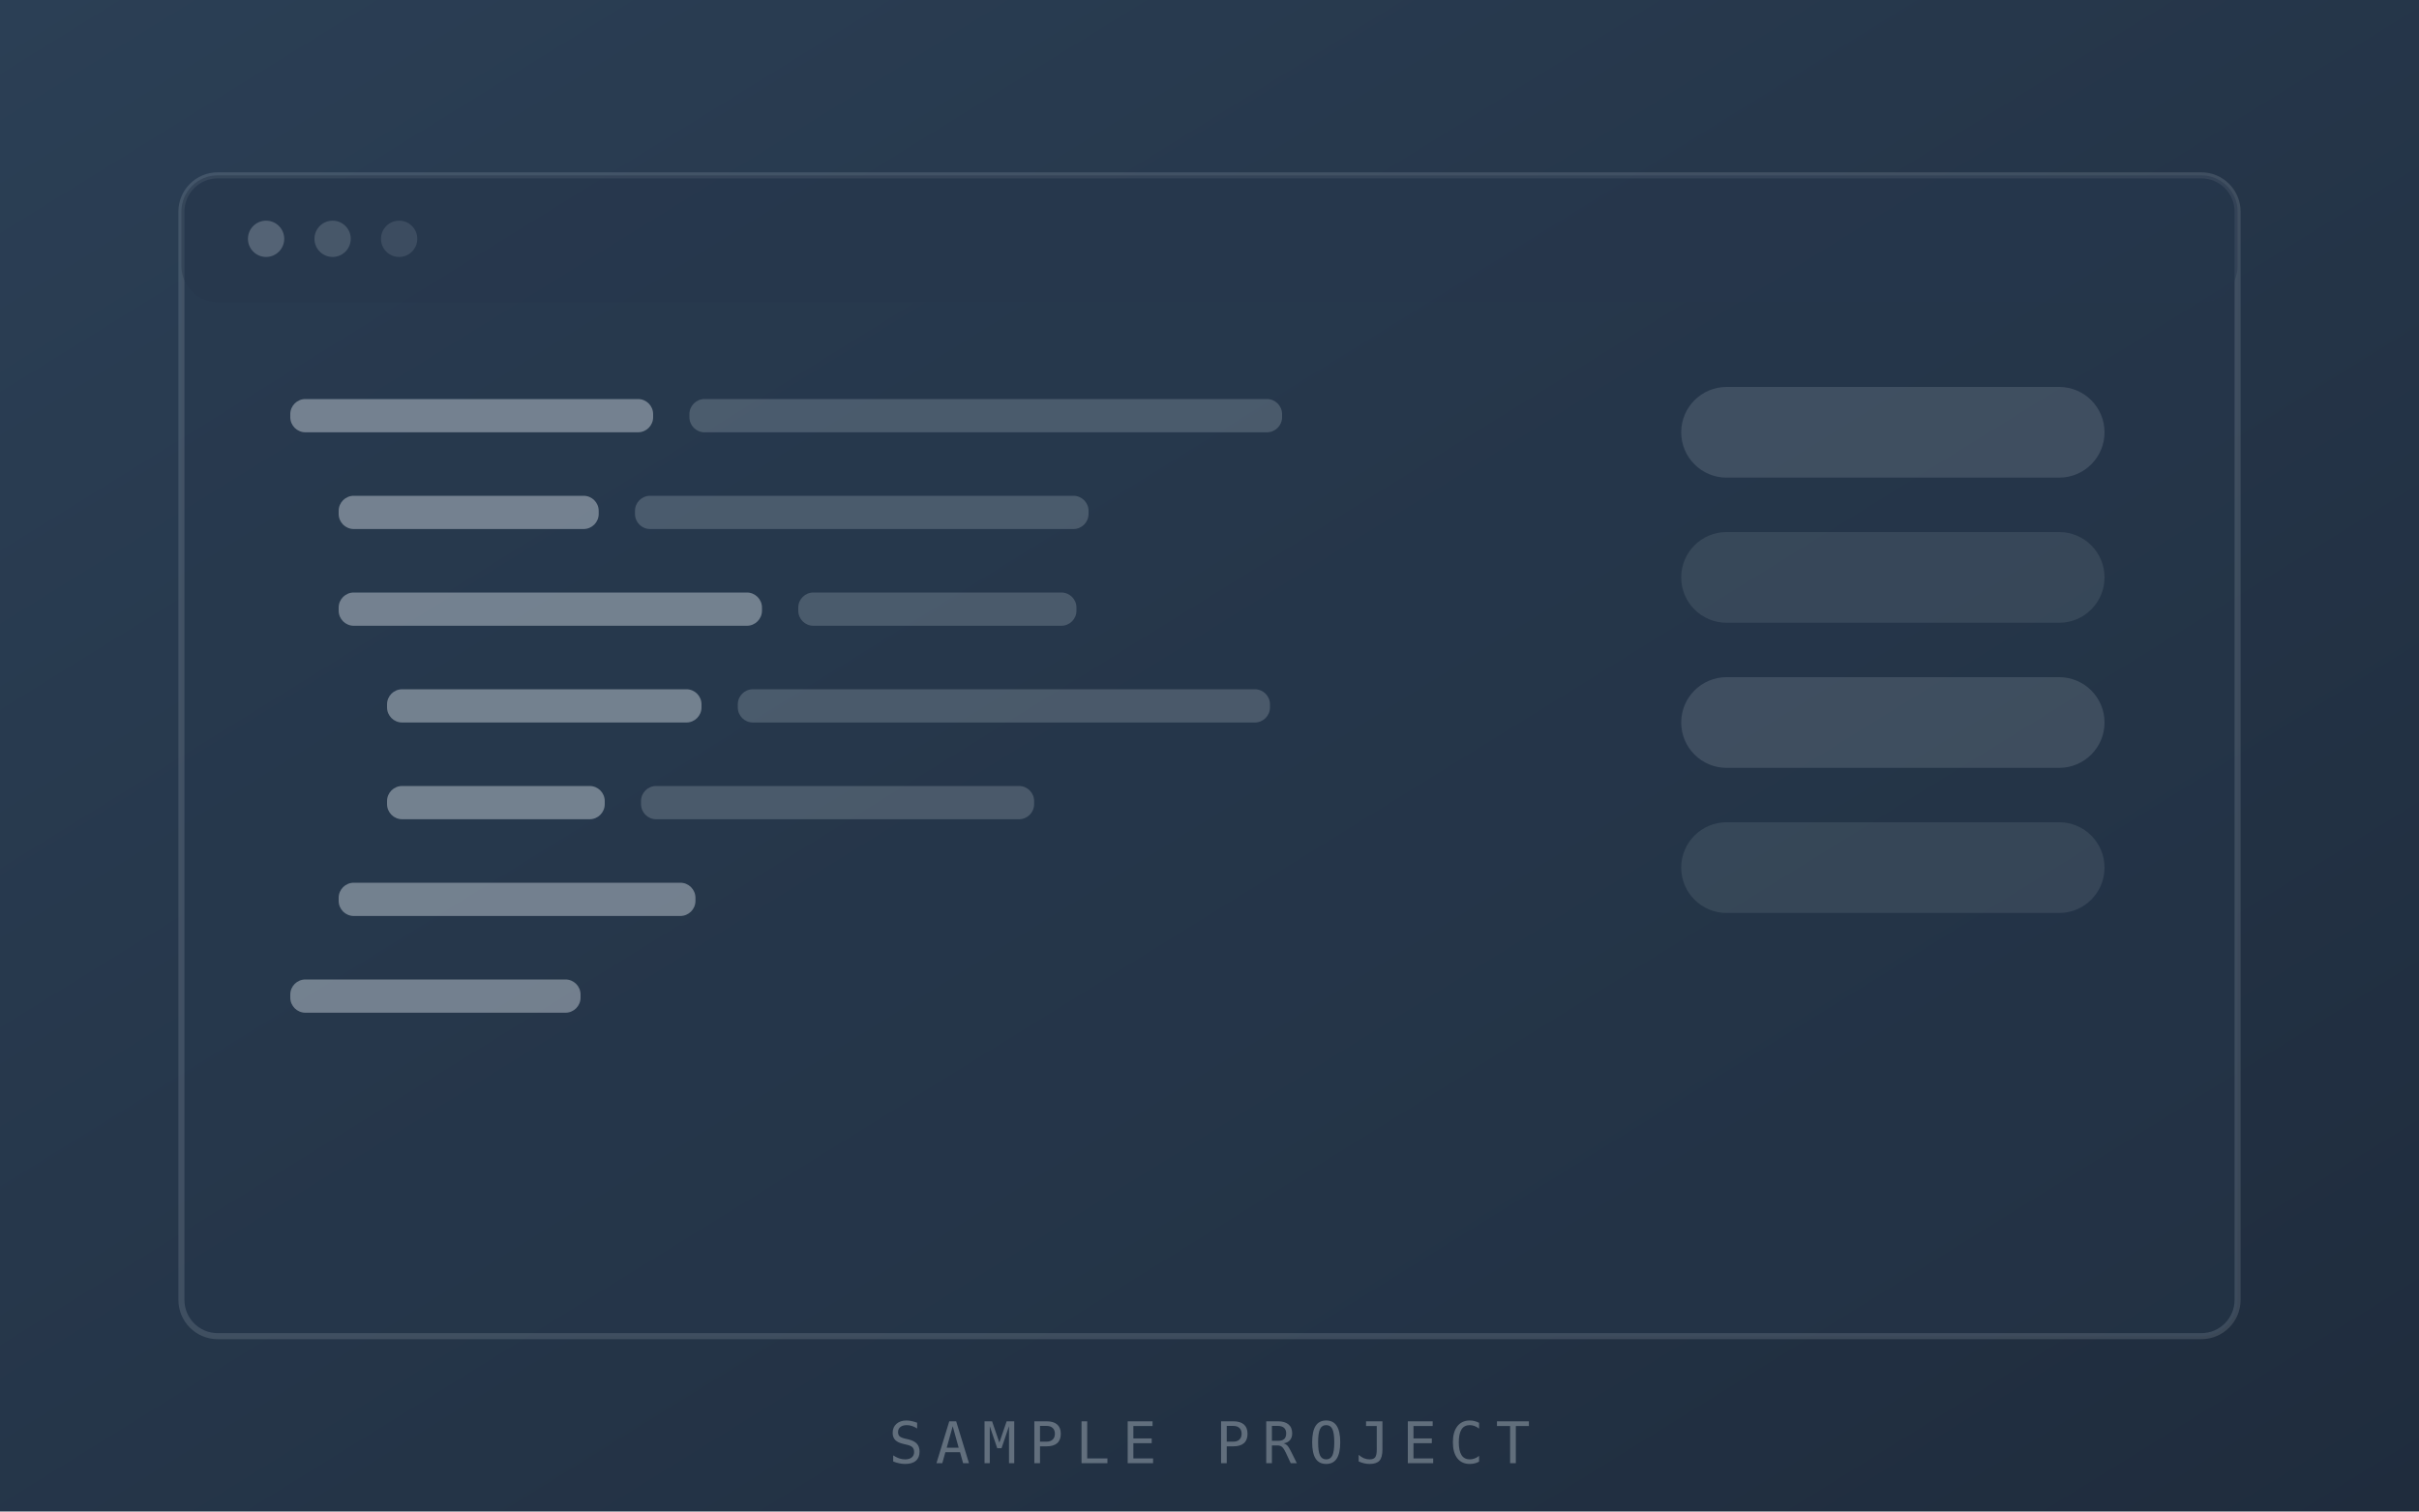
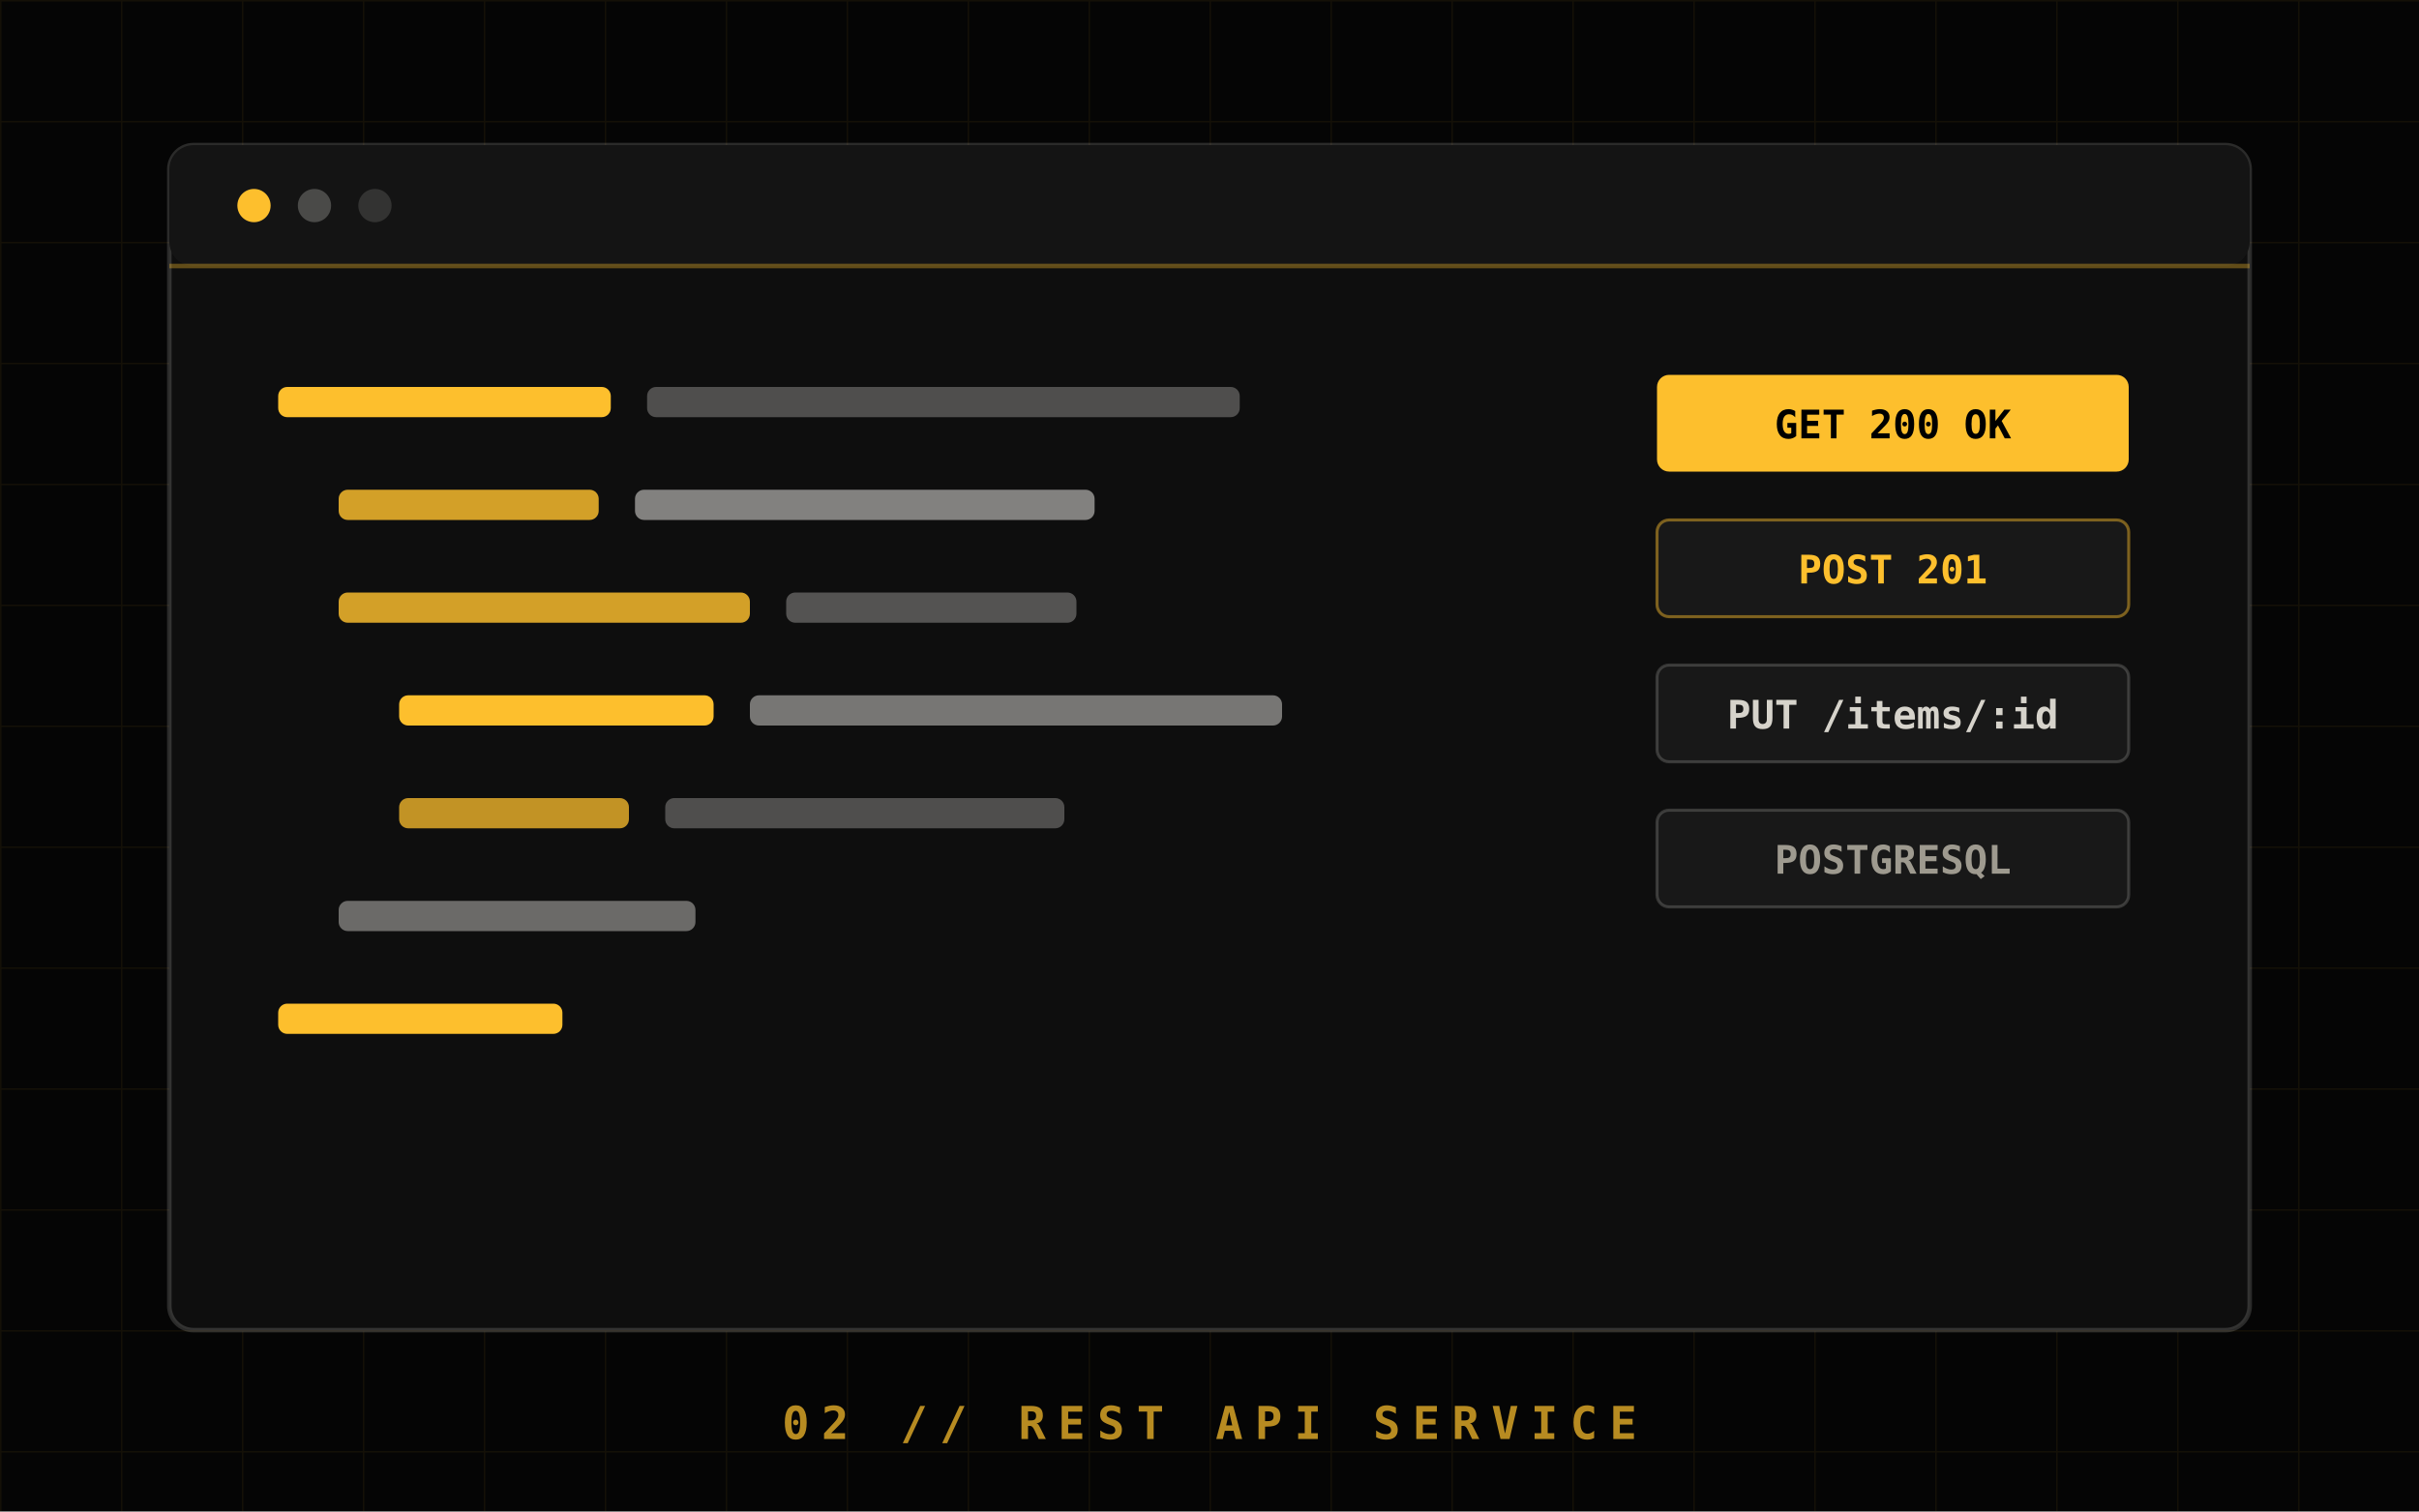
<svg xmlns="http://www.w3.org/2000/svg" viewBox="0 0 800 500" width="800" height="500" role="img" aria-label="Sample project placeholder: REST API response">
  <defs>
-     <linearGradient id="bg2" x1="0" y1="0" x2="1" y2="1">
-       <stop offset="0%" stop-color="#2B3F55" />
-       <stop offset="100%" stop-color="#1F2C3D" />
-     </linearGradient>
+     <pattern id="grid2" width="40" height="40" patternUnits="userSpaceOnUse">
+       <path d="M40 0H0V40" fill="none" stroke="#FDBF2D" stroke-opacity="0.06" stroke-width="1" />
+     </pattern>
  </defs>
-   <rect width="800" height="500" fill="url(#bg2)" />
-   <rect x="60" y="58" width="680" height="384" rx="12" fill="#27374D" fill-opacity="0.4" stroke="#DDE6ED" stroke-opacity="0.14" stroke-width="2" />
-   <rect x="60" y="58" width="680" height="42" rx="12" fill="#27374D" fill-opacity="0.45" />
-   <circle cx="88" cy="79" r="6" fill="#DDE6ED" fill-opacity="0.25" />
-   <circle cx="110" cy="79" r="6" fill="#DDE6ED" fill-opacity="0.18" />
-   <circle cx="132" cy="79" r="6" fill="#DDE6ED" fill-opacity="0.12" />
-   <g fill="#DDE6ED">
-     <rect x="96" y="132" width="120" height="11" rx="5" fill-opacity="0.42" />
-     <rect x="228" y="132" width="196" height="11" rx="5" fill-opacity="0.2" />
-     <rect x="112" y="164" width="86" height="11" rx="5" fill-opacity="0.42" />
-     <rect x="210" y="164" width="150" height="11" rx="5" fill-opacity="0.2" />
-     <rect x="112" y="196" width="140" height="11" rx="5" fill-opacity="0.42" />
-     <rect x="264" y="196" width="92" height="11" rx="5" fill-opacity="0.2" />
-     <rect x="128" y="228" width="104" height="11" rx="5" fill-opacity="0.42" />
-     <rect x="244" y="228" width="176" height="11" rx="5" fill-opacity="0.2" />
-     <rect x="128" y="260" width="72" height="11" rx="5" fill-opacity="0.42" />
-     <rect x="212" y="260" width="130" height="11" rx="5" fill-opacity="0.2" />
-     <rect x="112" y="292" width="118" height="11" rx="5" fill-opacity="0.42" />
-     <rect x="96" y="324" width="96" height="11" rx="5" fill-opacity="0.42" />
+   <rect width="800" height="500" fill="#050505" />
+   <rect width="800" height="500" fill="url(#grid2)" />
+   <rect x="56" y="48" width="688" height="392" rx="8" fill="#0E0E0E" stroke="#F7F5F0" stroke-opacity="0.16" stroke-width="1.5" />
+   <rect x="56" y="48" width="688" height="40" rx="8" fill="#141414" />
+   <line x1="56" y1="88" x2="744" y2="88" stroke="#FDBF2D" stroke-opacity="0.35" stroke-width="1.5" />
+   <circle cx="84" cy="68" r="5.5" fill="#FDBF2D" />
+   <circle cx="104" cy="68" r="5.5" fill="#F7F5F0" fill-opacity="0.24" />
+   <circle cx="124" cy="68" r="5.5" fill="#F7F5F0" fill-opacity="0.14" />
+   <g>
+     <rect x="92" y="128" width="110" height="10" rx="3" fill="#FDBF2D" />
+     <rect x="214" y="128" width="196" height="10" rx="3" fill="#F7F5F0" fill-opacity="0.28" />
+     <rect x="112" y="162" width="86" height="10" rx="3" fill="#FDBF2D" fill-opacity="0.82" />
+     <rect x="210" y="162" width="152" height="10" rx="3" fill="#F7F5F0" fill-opacity="0.5" />
+     <rect x="112" y="196" width="136" height="10" rx="3" fill="#FDBF2D" fill-opacity="0.82" />
+     <rect x="260" y="196" width="96" height="10" rx="3" fill="#F7F5F0" fill-opacity="0.3" />
+     <rect x="132" y="230" width="104" height="10" rx="3" fill="#FDBF2D" />
+     <rect x="248" y="230" width="176" height="10" rx="3" fill="#F7F5F0" fill-opacity="0.45" />
+     <rect x="132" y="264" width="76" height="10" rx="3" fill="#FDBF2D" fill-opacity="0.75" />
+     <rect x="220" y="264" width="132" height="10" rx="3" fill="#F7F5F0" fill-opacity="0.28" />
+     <rect x="112" y="298" width="118" height="10" rx="3" fill="#F7F5F0" fill-opacity="0.4" />
+     <rect x="92" y="332" width="94" height="10" rx="3" fill="#FDBF2D" />
  </g>
-   <g fill="#DDE6ED">
-     <rect x="556" y="128" width="140" height="30" rx="15" fill-opacity="0.14" />
-     <rect x="556" y="176" width="140" height="30" rx="15" fill-opacity="0.1" />
-     <rect x="556" y="224" width="140" height="30" rx="15" fill-opacity="0.14" />
-     <rect x="556" y="272" width="140" height="30" rx="15" fill-opacity="0.1" />
+   <g>
+     <rect x="548" y="124" width="156" height="32" rx="4" fill="#FDBF2D" />
+     <text x="626" y="145" text-anchor="middle" font-family="ui-monospace, monospace" font-size="13" font-weight="800" fill="#000000">GET 200 OK</text>
+     <rect x="548" y="172" width="156" height="32" rx="4" fill="#181818" stroke="#FDBF2D" stroke-opacity="0.45" />
+     <text x="626" y="193" text-anchor="middle" font-family="ui-monospace, monospace" font-size="13" font-weight="700" fill="#FDBF2D">POST 201</text>
+     <rect x="548" y="220" width="156" height="32" rx="4" fill="#181818" stroke="#F7F5F0" stroke-opacity="0.18" />
+     <text x="626" y="241" text-anchor="middle" font-family="ui-monospace, monospace" font-size="13" font-weight="600" fill="#D6D3CB">PUT /items/:id</text>
+     <rect x="548" y="268" width="156" height="32" rx="4" fill="#181818" stroke="#F7F5F0" stroke-opacity="0.18" />
+     <text x="626" y="289" text-anchor="middle" font-family="ui-monospace, monospace" font-size="13" font-weight="600" fill="#9E9A8F">POSTGRESQL</text>
  </g>
-   <text x="400" y="484" text-anchor="middle" font-family="ui-monospace, SFMono-Regular, Menlo, Consolas, monospace" font-size="19" letter-spacing="4" fill="#DDE6ED" fill-opacity="0.34">SAMPLE PROJECT</text>
+   <text x="400" y="476" text-anchor="middle" font-family="ui-monospace, SFMono-Regular, Menlo, Consolas, monospace" font-size="15" font-weight="700" letter-spacing="4" fill="#FDBF2D" fill-opacity="0.72">02 // REST API SERVICE</text>
</svg>
